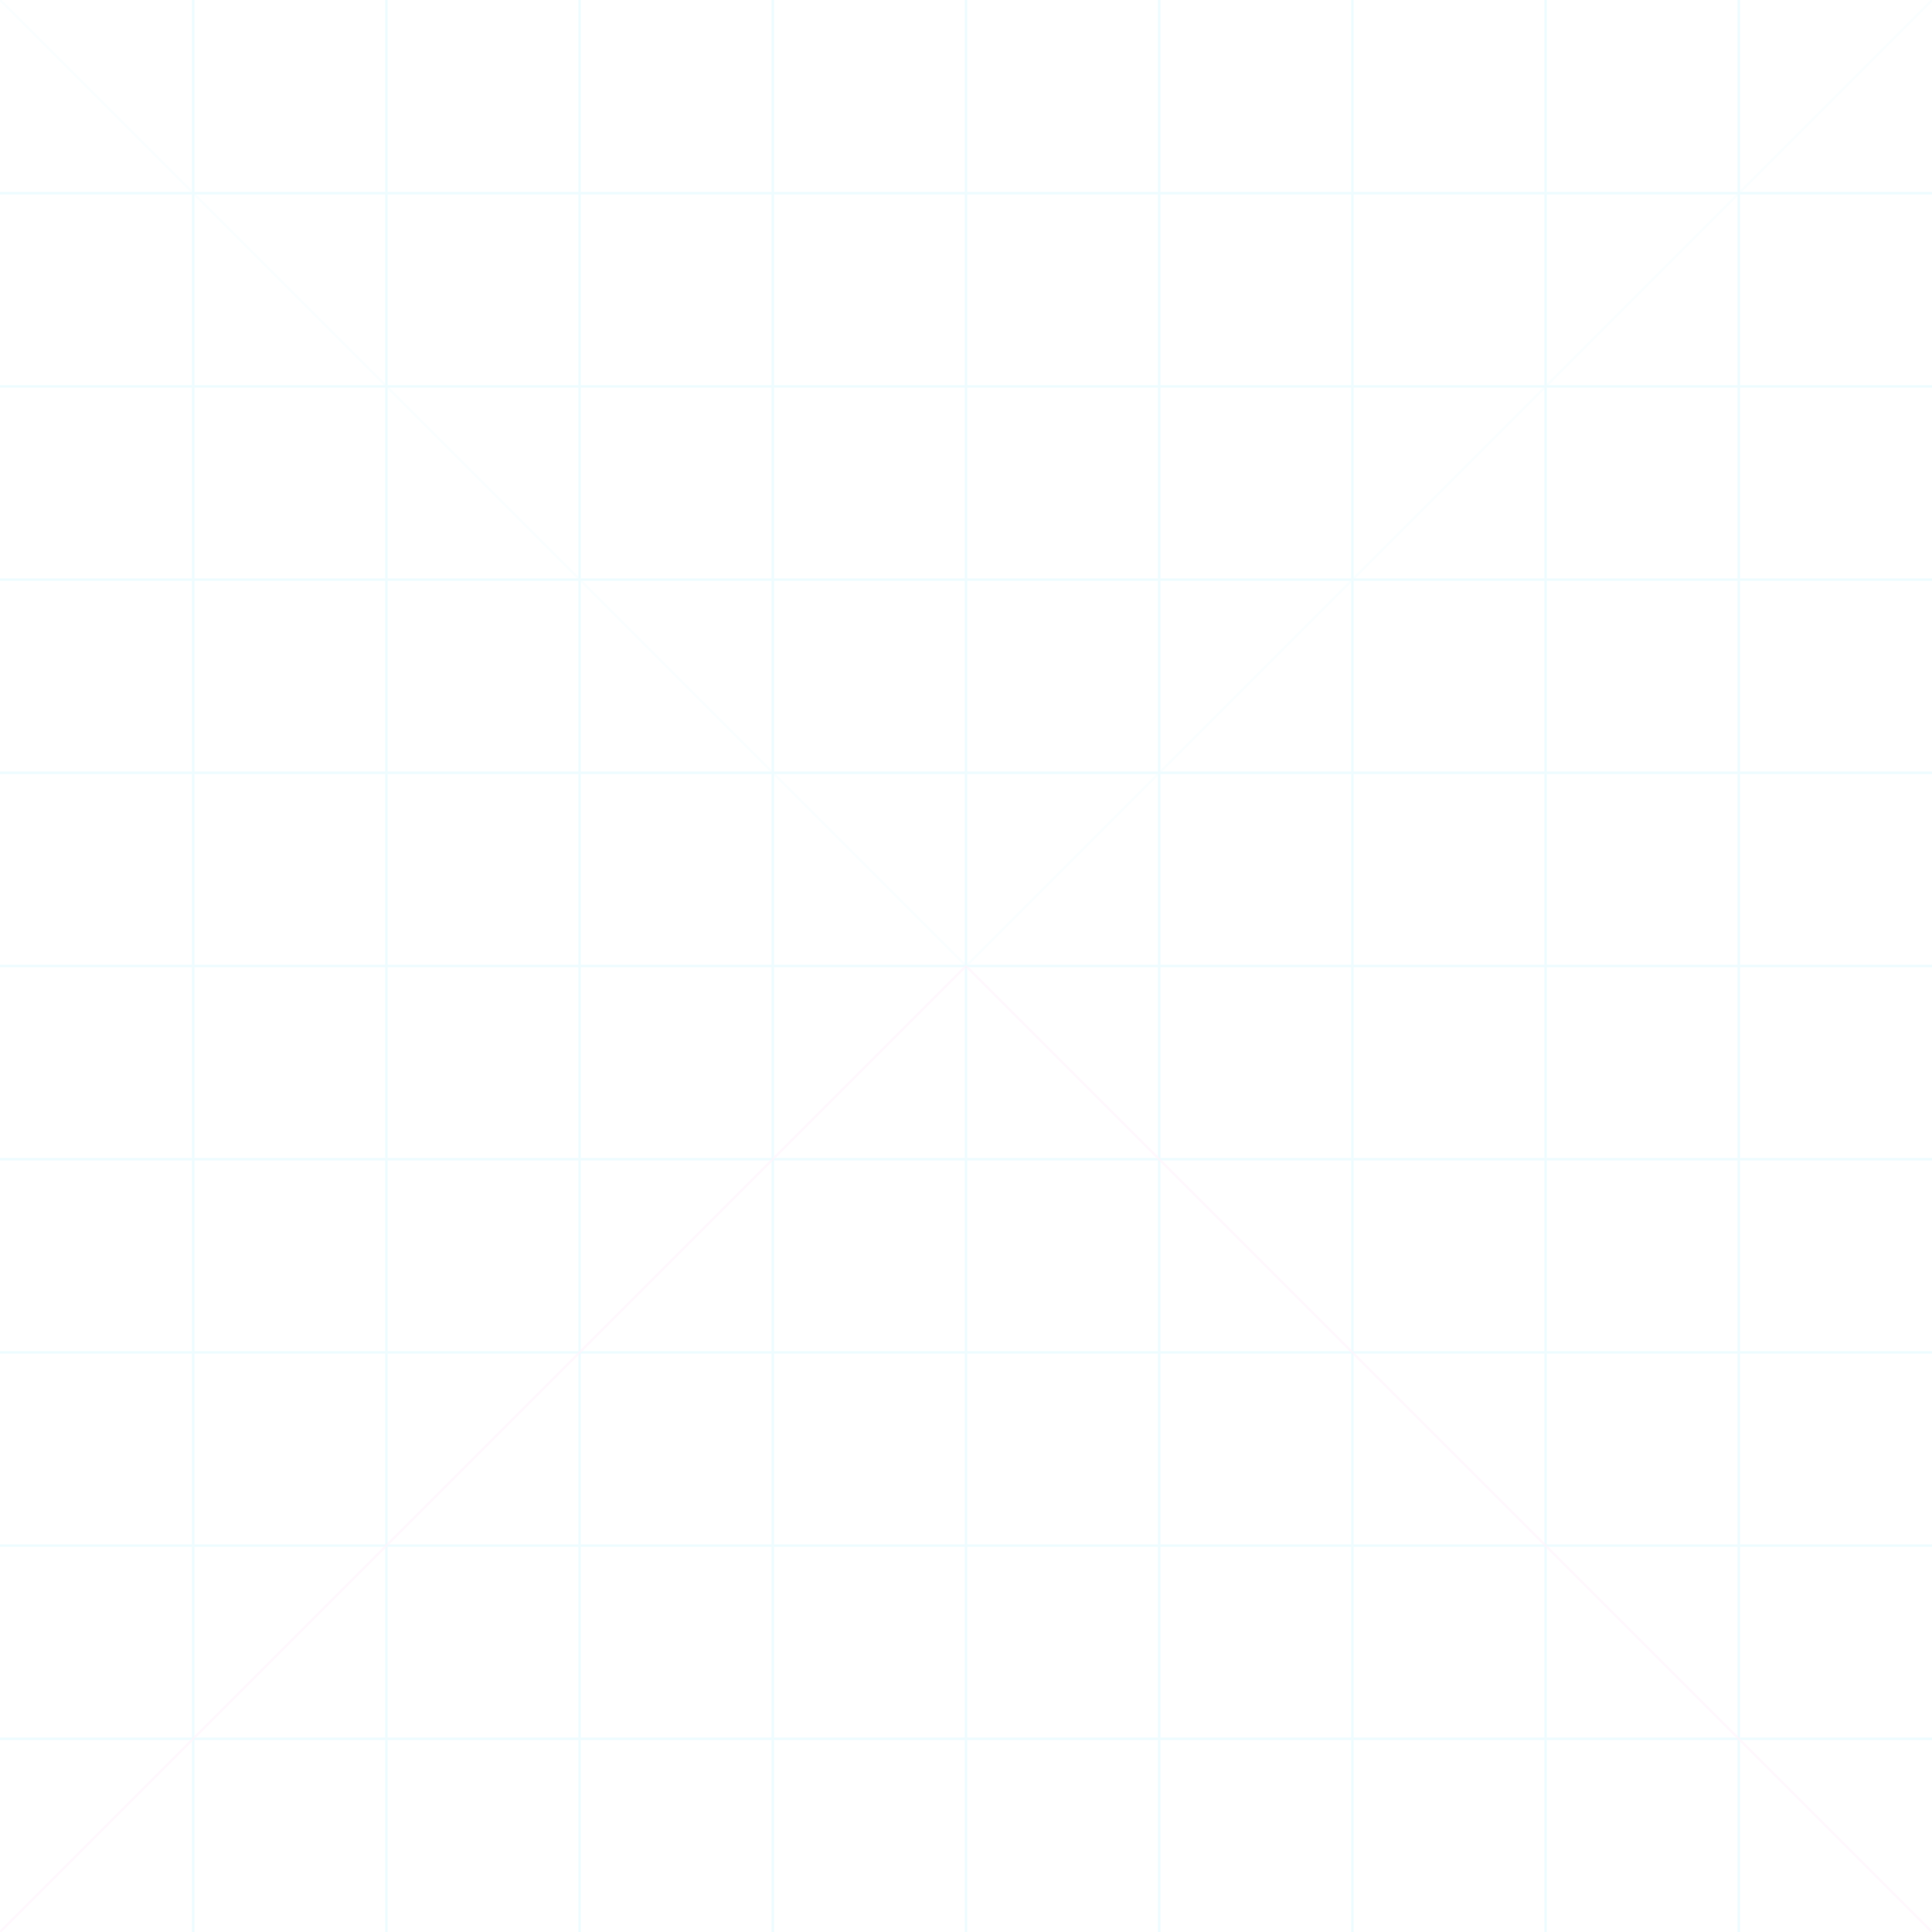
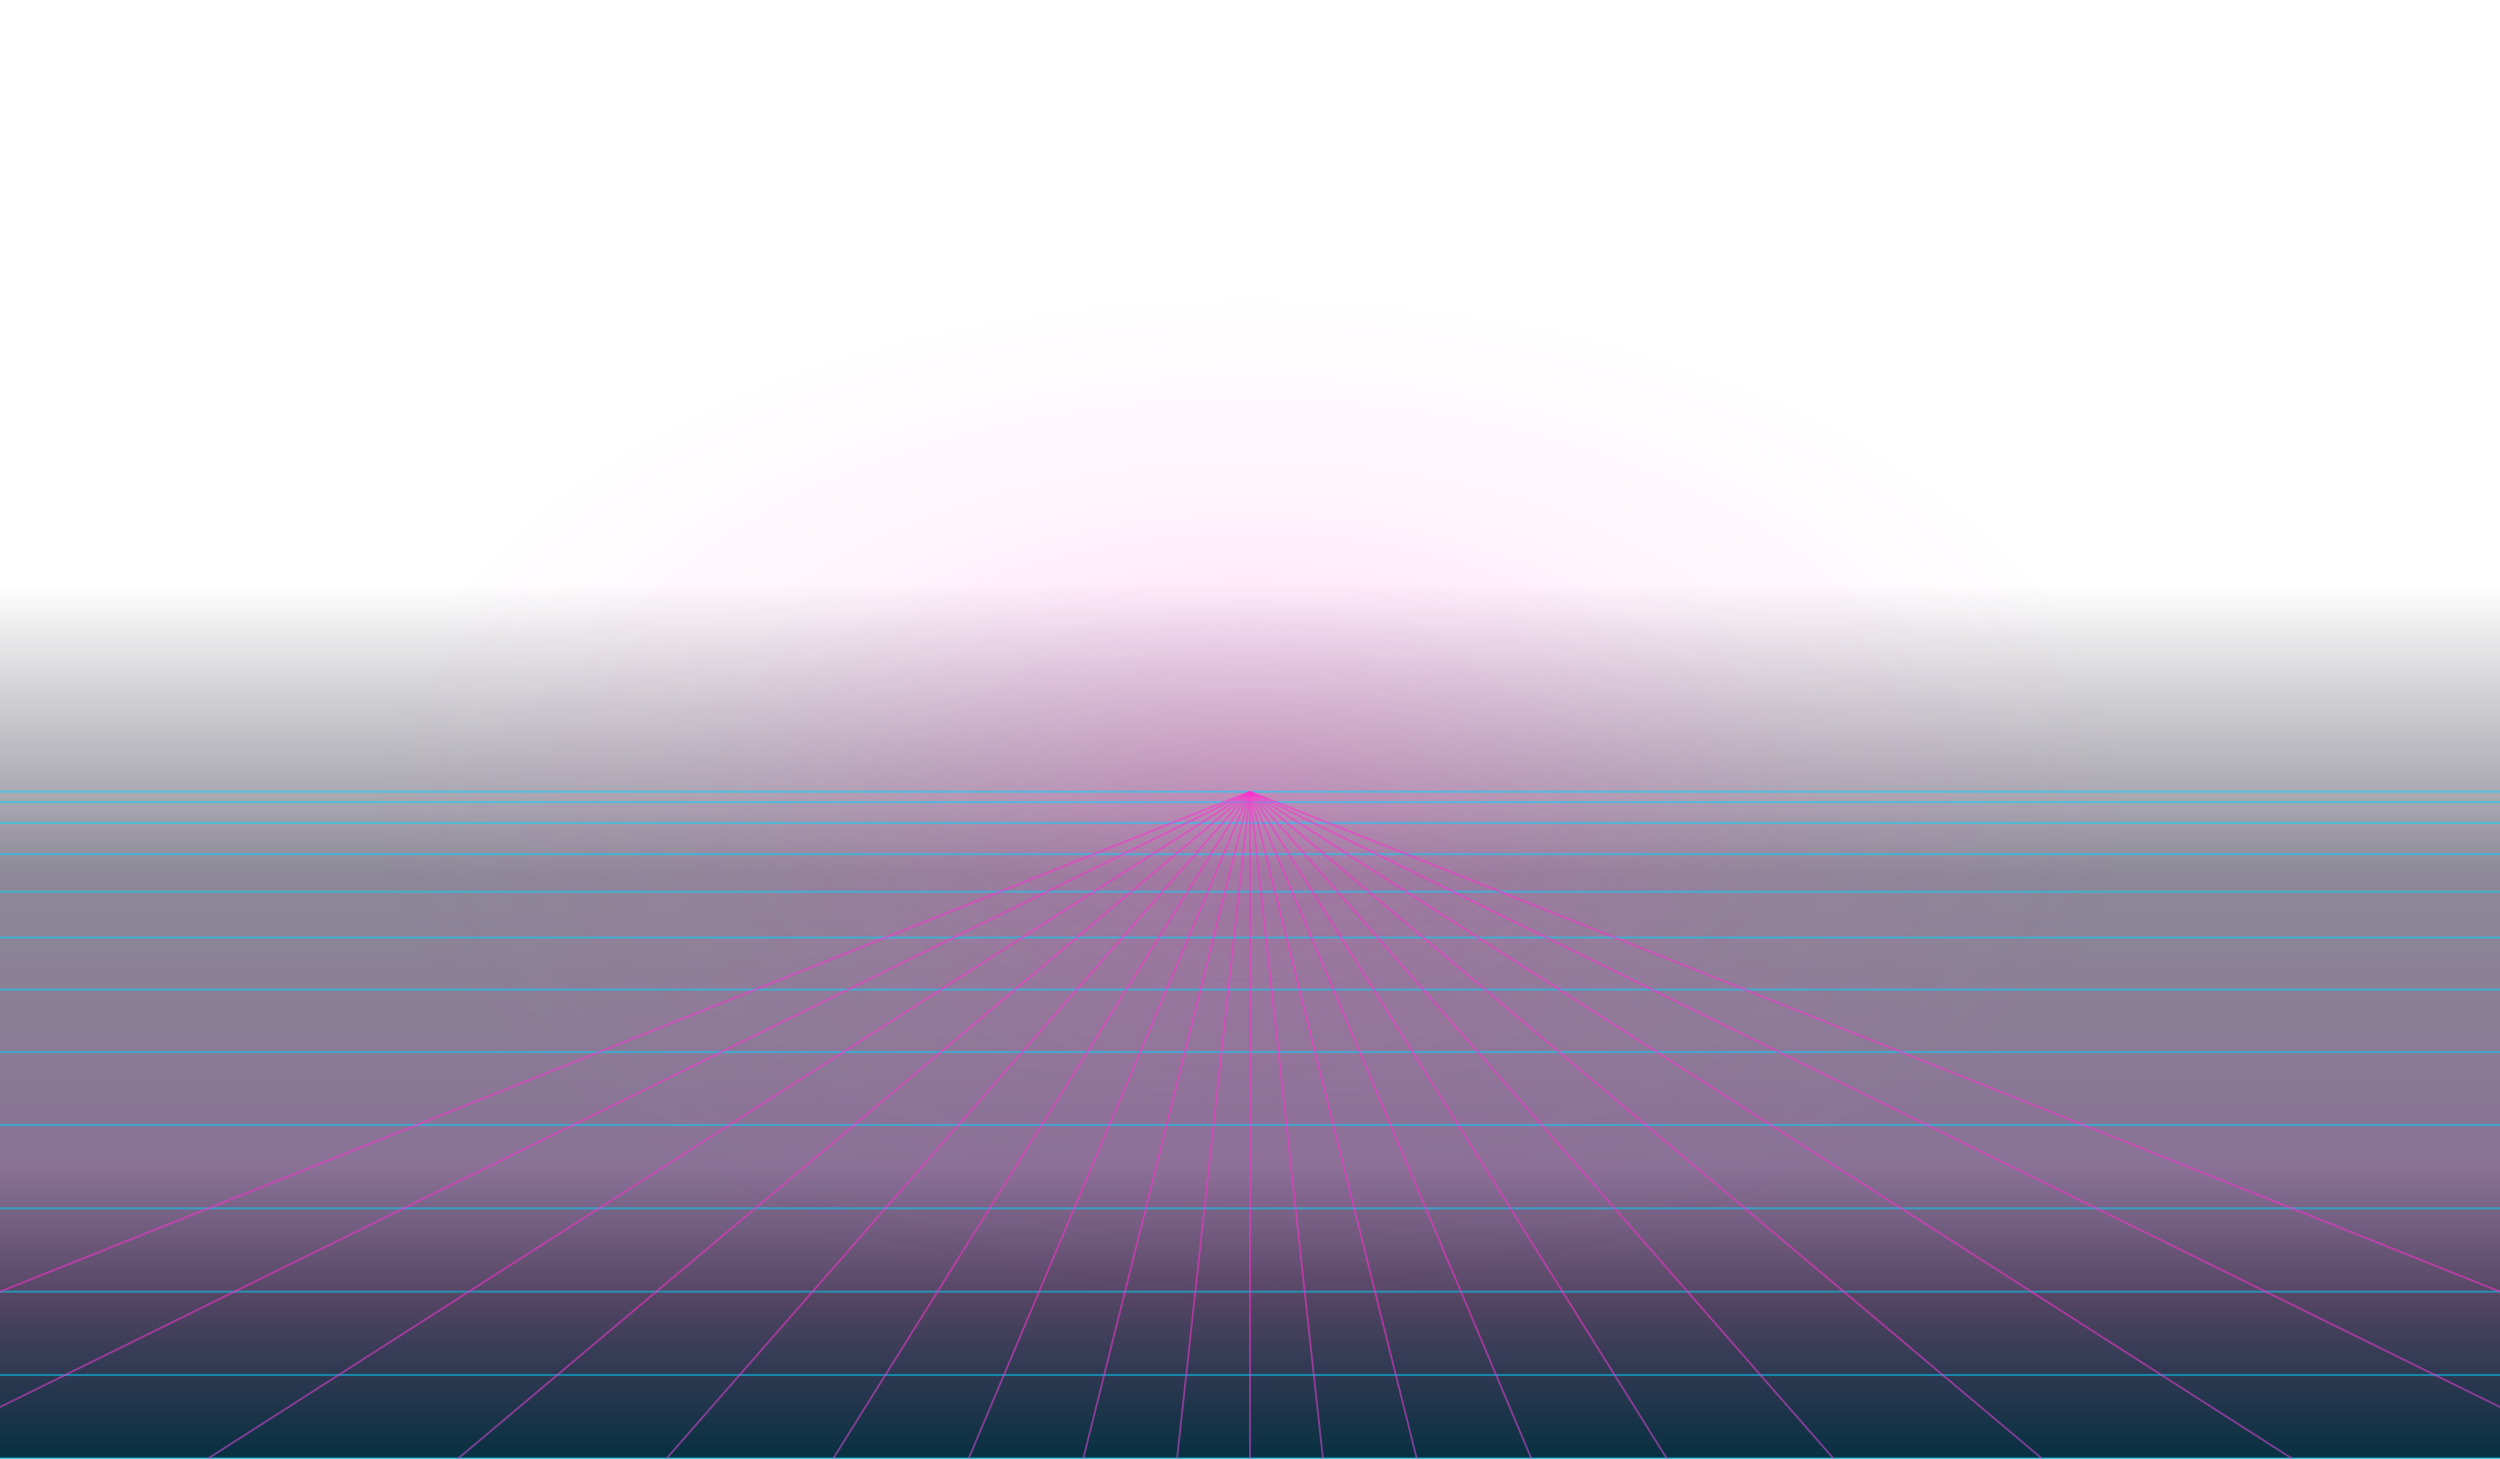
- <svg xmlns="http://www.w3.org/2000/svg" viewBox="0 0 400 400" fill="none">
-   <g opacity="0.07" stroke="#00d4ff" stroke-width="0.5">
-     <line x1="0" y1="40" x2="400" y2="40" />
-     <line x1="0" y1="80" x2="400" y2="80" />
-     <line x1="0" y1="120" x2="400" y2="120" />
-     <line x1="0" y1="160" x2="400" y2="160" />
-     <line x1="0" y1="200" x2="400" y2="200" />
-     <line x1="0" y1="240" x2="400" y2="240" />
-     <line x1="0" y1="280" x2="400" y2="280" />
-     <line x1="0" y1="320" x2="400" y2="320" />
-     <line x1="0" y1="360" x2="400" y2="360" />
-     <line x1="40" y1="0" x2="40" y2="400" />
-     <line x1="80" y1="0" x2="80" y2="400" />
-     <line x1="120" y1="0" x2="120" y2="400" />
-     <line x1="160" y1="0" x2="160" y2="400" />
-     <line x1="200" y1="0" x2="200" y2="400" />
-     <line x1="240" y1="0" x2="240" y2="400" />
-     <line x1="280" y1="0" x2="280" y2="400" />
-     <line x1="320" y1="0" x2="320" y2="400" />
-     <line x1="360" y1="0" x2="360" y2="400" />
-     <line x1="200" y1="200" x2="0" y2="400" stroke="#ff2dd0" opacity="0.5" />
-     <line x1="200" y1="200" x2="400" y2="400" stroke="#ff2dd0" opacity="0.5" />
-     <line x1="200" y1="200" x2="0" y2="0" stroke="#00d4ff" opacity="0.3" />
-     <line x1="200" y1="200" x2="400" y2="0" stroke="#00d4ff" opacity="0.3" />
-   </g>
+ <svg xmlns="http://www.w3.org/2000/svg" viewBox="0 0 1200 700" preserveAspectRatio="xMidYMid meet" aria-hidden="true">
+   <defs>
+     <linearGradient id="cyberGlow" x1="50%" y1="0%" x2="50%" y2="100%">
+       <stop offset="0%" stop-color="#0a0d18" stop-opacity="0" />
+       <stop offset="40%" stop-color="#0a0d18" stop-opacity="0" />
+       <stop offset="60%" stop-color="#1a1230" stop-opacity="0.5" />
+       <stop offset="80%" stop-color="#3a1450" stop-opacity="0.6" />
+       <stop offset="100%" stop-color="#0a0d18" stop-opacity="1" />
+     </linearGradient>
+     <linearGradient id="horizonGlow" x1="0%" y1="50%" x2="0%" y2="100%">
+       <stop offset="0%" stop-color="#00d4ff" stop-opacity="0" />
+       <stop offset="50%" stop-color="#00d4ff" stop-opacity="0.0" />
+       <stop offset="100%" stop-color="#00d4ff" stop-opacity="0.18" />
+     </linearGradient>
+     <radialGradient id="centerHotspot" cx="50%" cy="55%" r="35%">
+       <stop offset="0%" stop-color="#ff2dd0" stop-opacity="0.22" />
+       <stop offset="60%" stop-color="#ff2dd0" stop-opacity="0.05" />
+       <stop offset="100%" stop-color="#ff2dd0" stop-opacity="0" />
+     </radialGradient>
+     <style>
+       .grid-line   { fill: none; stroke: #00d4ff; stroke-width: 1; opacity: 0.5; }
+       .grid-radial { fill: none; stroke: #ff2dd0; stroke-width: 0.9; opacity: 0.55; }
+     </style>
+   </defs>
+   <rect width="1200" height="700" fill="url(#cyberGlow)" />
+   <rect width="1200" height="700" fill="url(#centerHotspot)" />
+   <line x1="0" y1="380" x2="1200" y2="380" class="grid-line" opacity="0.3" />
+   <line x1="0" y1="700" x2="1200" y2="700" class="grid-line" />
+   <line x1="0" y1="660" x2="1200" y2="660" class="grid-line" />
+   <line x1="0" y1="620" x2="1200" y2="620" class="grid-line" />
+   <line x1="0" y1="580" x2="1200" y2="580" class="grid-line" />
+   <line x1="0" y1="540" x2="1200" y2="540" class="grid-line" opacity="0.45" />
+   <line x1="0" y1="505" x2="1200" y2="505" class="grid-line" opacity="0.42" />
+   <line x1="0" y1="475" x2="1200" y2="475" class="grid-line" opacity="0.38" />
+   <line x1="0" y1="450" x2="1200" y2="450" class="grid-line" opacity="0.34" />
+   <line x1="0" y1="428" x2="1200" y2="428" class="grid-line" opacity="0.30" />
+   <line x1="0" y1="410" x2="1200" y2="410" class="grid-line" opacity="0.26" />
+   <line x1="0" y1="395" x2="1200" y2="395" class="grid-line" opacity="0.22" />
+   <line x1="0" y1="385" x2="1200" y2="385" class="grid-line" opacity="0.18" />
+   <line x1="600" y1="380" x2="-200" y2="700" class="grid-radial" />
+   <line x1="600" y1="380" x2="-50" y2="700" class="grid-radial" />
+   <line x1="600" y1="380" x2="100" y2="700" class="grid-radial" />
+   <line x1="600" y1="380" x2="220" y2="700" class="grid-radial" />
+   <line x1="600" y1="380" x2="320" y2="700" class="grid-radial" />
+   <line x1="600" y1="380" x2="400" y2="700" class="grid-radial" />
+   <line x1="600" y1="380" x2="465" y2="700" class="grid-radial" />
+   <line x1="600" y1="380" x2="520" y2="700" class="grid-radial" />
+   <line x1="600" y1="380" x2="565" y2="700" class="grid-radial" opacity="0.45" />
+   <line x1="600" y1="380" x2="600" y2="700" class="grid-radial" opacity="0.4" />
+   <line x1="600" y1="380" x2="635" y2="700" class="grid-radial" opacity="0.45" />
+   <line x1="600" y1="380" x2="680" y2="700" class="grid-radial" />
+   <line x1="600" y1="380" x2="735" y2="700" class="grid-radial" />
+   <line x1="600" y1="380" x2="800" y2="700" class="grid-radial" />
+   <line x1="600" y1="380" x2="880" y2="700" class="grid-radial" />
+   <line x1="600" y1="380" x2="980" y2="700" class="grid-radial" />
+   <line x1="600" y1="380" x2="1100" y2="700" class="grid-radial" />
+   <line x1="600" y1="380" x2="1250" y2="700" class="grid-radial" />
+   <line x1="600" y1="380" x2="1400" y2="700" class="grid-radial" />
+   <rect x="0" y="380" width="1200" height="320" fill="url(#horizonGlow)" />
</svg>
